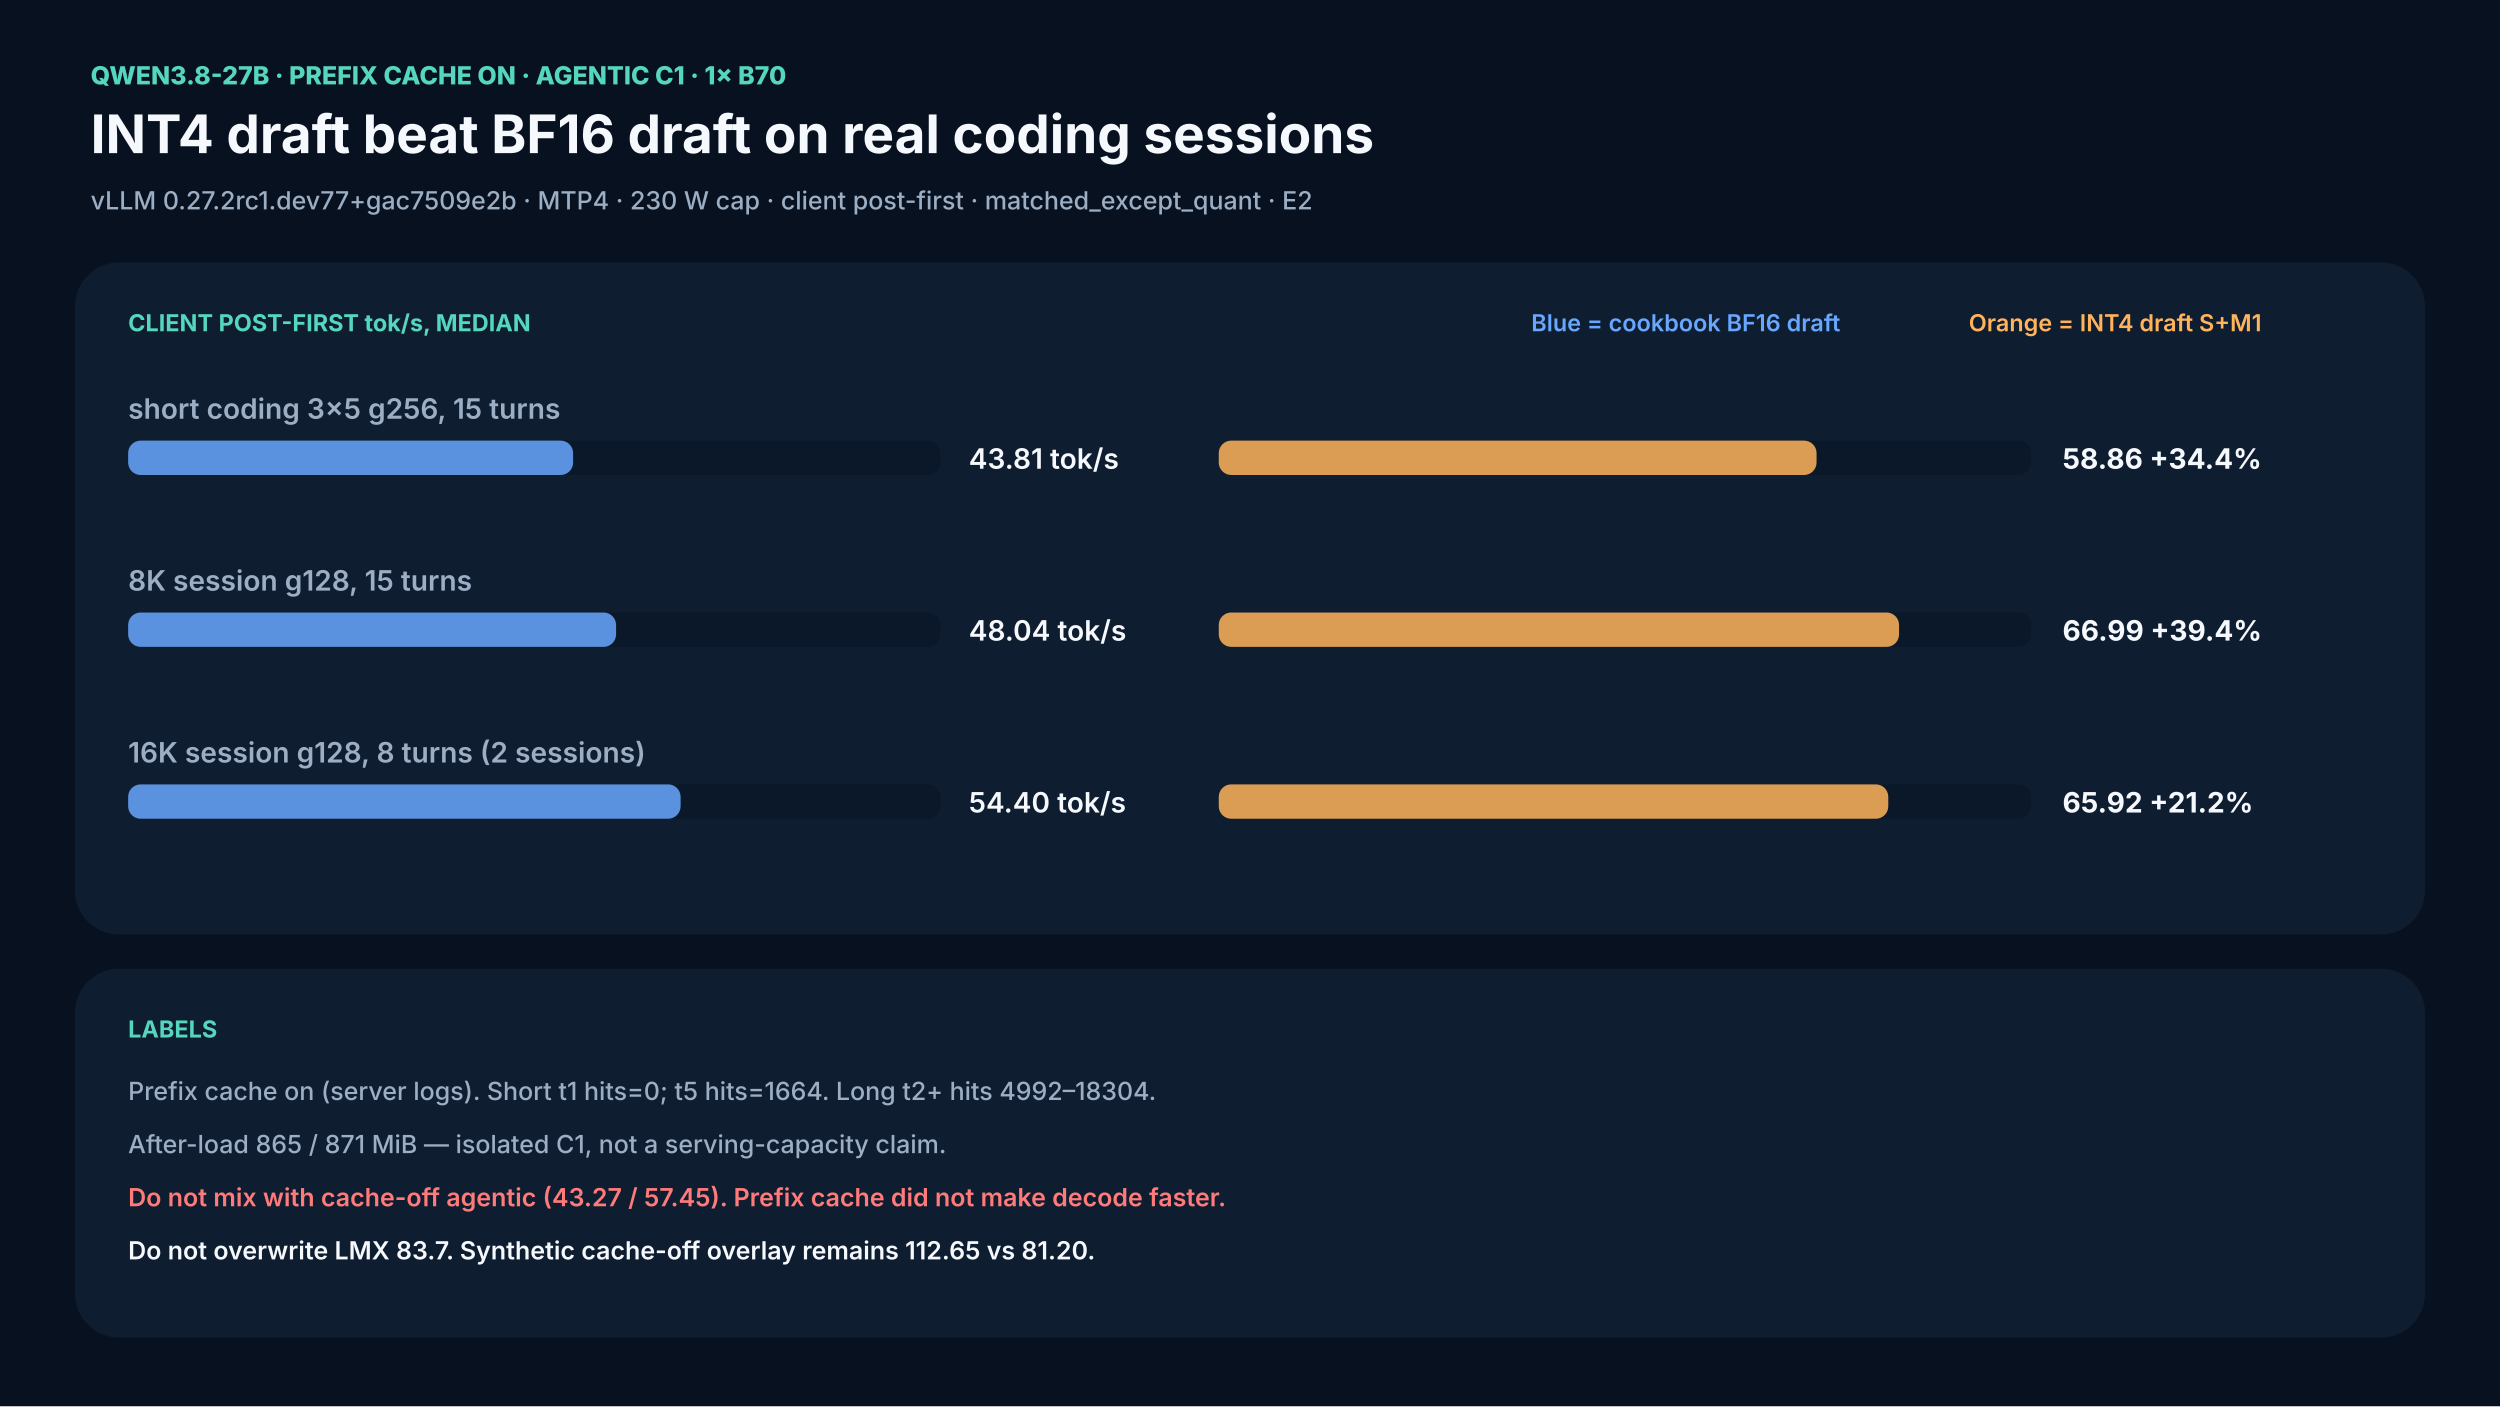
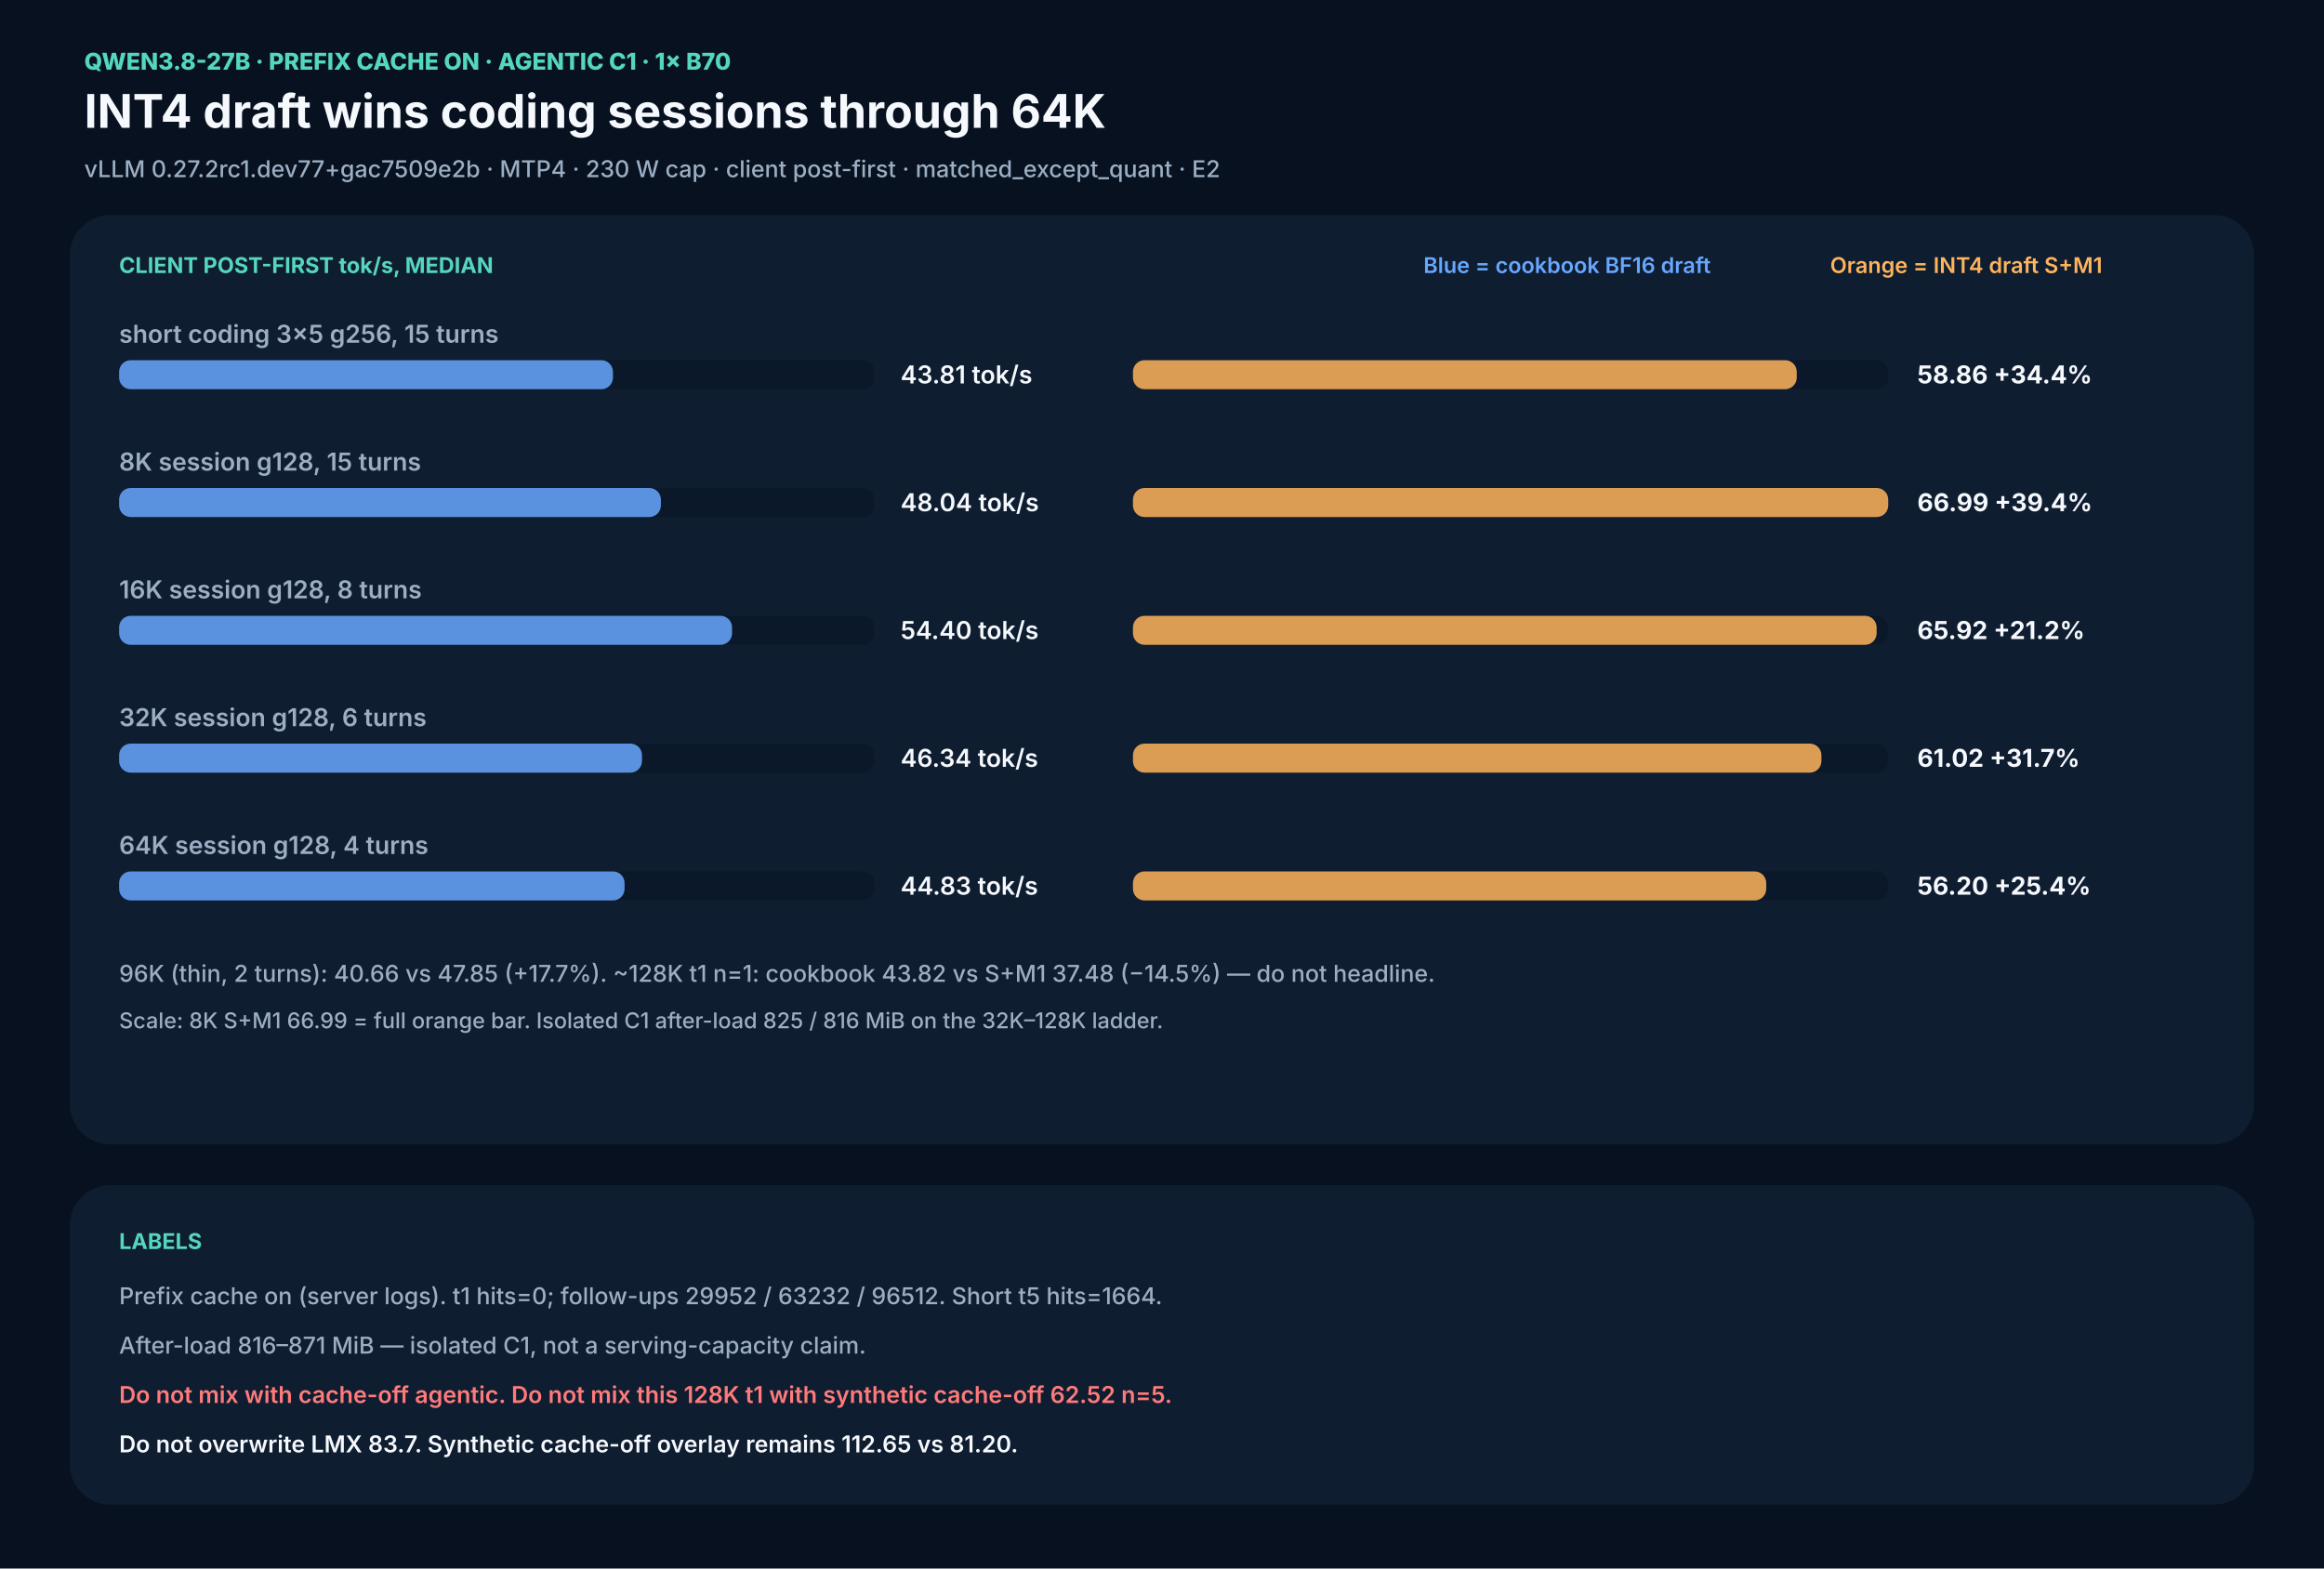
- <svg xmlns="http://www.w3.org/2000/svg" width="1600" height="900" viewBox="0 0 1600 900" role="img" aria-labelledby="title desc">
-   <rect width="1600" height="900" fill="#07111f" />
+ <svg xmlns="http://www.w3.org/2000/svg" width="1600" height="1080" viewBox="0 0 1600 1080" role="img" aria-labelledby="title desc">
+   <rect width="1600" height="1080" fill="#07111f" />
  <style>text{font-family:Inter,ui-sans-serif,system-ui,sans-serif;font-variant-numeric:tabular-nums}</style>
-   <text x="58" y="54" fill="#55d6be" font-size="16" font-weight="800" text-anchor="start">QWEN3.8-27B · PREFIX CACHE ON · AGENTIC C1 · 1× B70</text>
-   <text x="58" y="98" fill="#f5f8fc" font-size="34" font-weight="750" text-anchor="start">INT4 draft beat BF16 draft on real coding sessions</text>
-   <text x="58" y="134" fill="#9caec4" font-size="16" font-weight="500" text-anchor="start">vLLM 0.27.2rc1.dev77+gac7509e2b · MTP4 · 230 W cap · client post-first · matched_except_quant · E2</text>
-   <rect x="48" y="168" width="1504" height="430" rx="28" fill="#0f1d30" />
-   <text x="82" y="212" fill="#55d6be" font-size="15" font-weight="700" text-anchor="start">CLIENT POST-FIRST tok/s, MEDIAN</text>
-   <text x="980" y="212" fill="#68a7ff" font-size="15" font-weight="600" text-anchor="start">Blue = cookbook BF16 draft</text>
-   <text x="1260" y="212" fill="#ffb45c" font-size="15" font-weight="600" text-anchor="start">Orange = INT4 draft S+M1</text>
-   <text x="82" y="268" fill="#9caec4" font-size="18" font-weight="600" text-anchor="start">short coding 3×5 g256, 15 turns</text>
-   <rect x="82" y="282" width="520" height="22" rx="8" fill="#0b1829" />
-   <rect x="82" y="282" width="284.8" height="22" rx="8" fill="#68a7ff" opacity="0.85" />
-   <text x="620" y="300" fill="#f5f8fc" font-size="18" font-weight="600" text-anchor="start">43.81 tok/s</text>
-   <rect x="780" y="282" width="520" height="22" rx="8" fill="#0b1829" />
-   <rect x="780" y="282" width="382.6" height="22" rx="8" fill="#ffb45c" opacity="0.85" />
-   <text x="1320" y="300" fill="#f5f8fc" font-size="18" font-weight="700" text-anchor="start">58.86  +34.4%</text>
-   <text x="82" y="378" fill="#9caec4" font-size="18" font-weight="600" text-anchor="start">8K session g128, 15 turns</text>
-   <rect x="82" y="392" width="520" height="22" rx="8" fill="#0b1829" />
-   <rect x="82" y="392" width="312.3" height="22" rx="8" fill="#68a7ff" opacity="0.85" />
-   <text x="620" y="410" fill="#f5f8fc" font-size="18" font-weight="600" text-anchor="start">48.04 tok/s</text>
-   <rect x="780" y="392" width="520" height="22" rx="8" fill="#0b1829" />
-   <rect x="780" y="392" width="435.4" height="22" rx="8" fill="#ffb45c" opacity="0.85" />
-   <text x="1320" y="410" fill="#f5f8fc" font-size="18" font-weight="700" text-anchor="start">66.99  +39.4%</text>
-   <text x="82" y="488" fill="#9caec4" font-size="18" font-weight="600" text-anchor="start">16K session g128, 8 turns (2 sessions)</text>
-   <rect x="82" y="502" width="520" height="22" rx="8" fill="#0b1829" />
-   <rect x="82" y="502" width="353.6" height="22" rx="8" fill="#68a7ff" opacity="0.85" />
-   <text x="620" y="520" fill="#f5f8fc" font-size="18" font-weight="600" text-anchor="start">54.40 tok/s</text>
-   <rect x="780" y="502" width="520" height="22" rx="8" fill="#0b1829" />
-   <rect x="780" y="502" width="428.5" height="22" rx="8" fill="#ffb45c" opacity="0.85" />
-   <text x="1320" y="520" fill="#f5f8fc" font-size="18" font-weight="700" text-anchor="start">65.92  +21.2%</text>
-   <rect x="48" y="620" width="1504" height="236" rx="28" fill="#0f1d30" />
-   <text x="82" y="664" fill="#55d6be" font-size="15" font-weight="700" text-anchor="start">LABELS</text>
-   <text x="82" y="704" fill="#9caec4" font-size="16" font-weight="500" text-anchor="start">Prefix cache on (server logs). Short t1 hits=0; t5 hits=1664. Long t2+ hits 4992–18304.</text>
-   <text x="82" y="738" fill="#9caec4" font-size="16" font-weight="500" text-anchor="start">After-load 865 / 871 MiB — isolated C1, not a serving-capacity claim.</text>
-   <text x="82" y="772" fill="#ff7a7a" font-size="16" font-weight="600" text-anchor="start">Do not mix with cache-off agentic (43.27 / 57.45). Prefix cache did not make decode faster.</text>
-   <text x="82" y="806" fill="#f5f8fc" font-size="16" font-weight="600" text-anchor="start">Do not overwrite LMX 83.7. Synthetic cache-off overlay remains 112.65 vs 81.20.</text>
+   <text x="58" y="48" fill="#55d6be" font-size="16" font-weight="800" text-anchor="start">QWEN3.8-27B · PREFIX CACHE ON · AGENTIC C1 · 1× B70</text>
+   <text x="58" y="88" fill="#f5f8fc" font-size="32" font-weight="750" text-anchor="start">INT4 draft wins coding sessions through 64K</text>
+   <text x="58" y="122" fill="#9caec4" font-size="16" font-weight="500" text-anchor="start">vLLM 0.27.2rc1.dev77+gac7509e2b · MTP4 · 230 W cap · client post-first · matched_except_quant · E2</text>
+   <rect x="48" y="148" width="1504" height="640" rx="28" fill="#0f1d30" />
+   <text x="82" y="188" fill="#55d6be" font-size="15" font-weight="700" text-anchor="start">CLIENT POST-FIRST tok/s, MEDIAN</text>
+   <text x="980" y="188" fill="#68a7ff" font-size="15" font-weight="600" text-anchor="start">Blue = cookbook BF16 draft</text>
+   <text x="1260" y="188" fill="#ffb45c" font-size="15" font-weight="600" text-anchor="start">Orange = INT4 draft S+M1</text>
+   <text x="82" y="236" fill="#9caec4" font-size="17" font-weight="600" text-anchor="start">short coding 3×5 g256, 15 turns</text>
+   <rect x="82" y="248" width="520" height="20" rx="8" fill="#0b1829" />
+   <rect x="82" y="248" width="340" height="20" rx="8" fill="#68a7ff" opacity="0.85" />
+   <text x="620" y="264" fill="#f5f8fc" font-size="17" font-weight="600" text-anchor="start">43.81 tok/s</text>
+   <rect x="780" y="248" width="520" height="20" rx="8" fill="#0b1829" />
+   <rect x="780" y="248" width="457" height="20" rx="8" fill="#ffb45c" opacity="0.85" />
+   <text x="1320" y="264" fill="#f5f8fc" font-size="17" font-weight="700" text-anchor="start">58.86  +34.4%</text>
+   <text x="82" y="324" fill="#9caec4" font-size="17" font-weight="600" text-anchor="start">8K session g128, 15 turns</text>
+   <rect x="82" y="336" width="520" height="20" rx="8" fill="#0b1829" />
+   <rect x="82" y="336" width="373" height="20" rx="8" fill="#68a7ff" opacity="0.85" />
+   <text x="620" y="352" fill="#f5f8fc" font-size="17" font-weight="600" text-anchor="start">48.04 tok/s</text>
+   <rect x="780" y="336" width="520" height="20" rx="8" fill="#0b1829" />
+   <rect x="780" y="336" width="520" height="20" rx="8" fill="#ffb45c" opacity="0.85" />
+   <text x="1320" y="352" fill="#f5f8fc" font-size="17" font-weight="700" text-anchor="start">66.99  +39.4%</text>
+   <text x="82" y="412" fill="#9caec4" font-size="17" font-weight="600" text-anchor="start">16K session g128, 8 turns</text>
+   <rect x="82" y="424" width="520" height="20" rx="8" fill="#0b1829" />
+   <rect x="82" y="424" width="422" height="20" rx="8" fill="#68a7ff" opacity="0.85" />
+   <text x="620" y="440" fill="#f5f8fc" font-size="17" font-weight="600" text-anchor="start">54.40 tok/s</text>
+   <rect x="780" y="424" width="520" height="20" rx="8" fill="#0b1829" />
+   <rect x="780" y="424" width="512" height="20" rx="8" fill="#ffb45c" opacity="0.85" />
+   <text x="1320" y="440" fill="#f5f8fc" font-size="17" font-weight="700" text-anchor="start">65.92  +21.2%</text>
+   <text x="82" y="500" fill="#9caec4" font-size="17" font-weight="600" text-anchor="start">32K session g128, 6 turns</text>
+   <rect x="82" y="512" width="520" height="20" rx="8" fill="#0b1829" />
+   <rect x="82" y="512" width="360" height="20" rx="8" fill="#68a7ff" opacity="0.85" />
+   <text x="620" y="528" fill="#f5f8fc" font-size="17" font-weight="600" text-anchor="start">46.34 tok/s</text>
+   <rect x="780" y="512" width="520" height="20" rx="8" fill="#0b1829" />
+   <rect x="780" y="512" width="474" height="20" rx="8" fill="#ffb45c" opacity="0.85" />
+   <text x="1320" y="528" fill="#f5f8fc" font-size="17" font-weight="700" text-anchor="start">61.02  +31.7%</text>
+   <text x="82" y="588" fill="#9caec4" font-size="17" font-weight="600" text-anchor="start">64K session g128, 4 turns</text>
+   <rect x="82" y="600" width="520" height="20" rx="8" fill="#0b1829" />
+   <rect x="82" y="600" width="348" height="20" rx="8" fill="#68a7ff" opacity="0.85" />
+   <text x="620" y="616" fill="#f5f8fc" font-size="17" font-weight="600" text-anchor="start">44.83 tok/s</text>
+   <rect x="780" y="600" width="520" height="20" rx="8" fill="#0b1829" />
+   <rect x="780" y="600" width="436" height="20" rx="8" fill="#ffb45c" opacity="0.85" />
+   <text x="1320" y="616" fill="#f5f8fc" font-size="17" font-weight="700" text-anchor="start">56.20  +25.4%</text>
+   <text x="82" y="676" fill="#9caec4" font-size="16" font-weight="500" text-anchor="start">96K (thin, 2 turns): 40.66 vs 47.85 (+17.7%). ~128K t1 n=1: cookbook 43.82 vs S+M1 37.48 (−14.5%) — do not headline.</text>
+   <text x="82" y="708" fill="#9caec4" font-size="15" font-weight="500" text-anchor="start">Scale: 8K S+M1 66.99 = full orange bar. Isolated C1 after-load 825 / 816 MiB on the 32K–128K ladder.</text>
+   <rect x="48" y="816" width="1504" height="220" rx="28" fill="#0f1d30" />
+   <text x="82" y="860" fill="#55d6be" font-size="15" font-weight="700" text-anchor="start">LABELS</text>
+   <text x="82" y="898" fill="#9caec4" font-size="16" font-weight="500" text-anchor="start">Prefix cache on (server logs). t1 hits=0; follow-ups 29952 / 63232 / 96512. Short t5 hits=1664.</text>
+   <text x="82" y="932" fill="#9caec4" font-size="16" font-weight="500" text-anchor="start">After-load 816–871 MiB — isolated C1, not a serving-capacity claim.</text>
+   <text x="82" y="966" fill="#ff7a7a" font-size="16" font-weight="600" text-anchor="start">Do not mix with cache-off agentic. Do not mix this 128K t1 with synthetic cache-off 62.52 n=5.</text>
+   <text x="82" y="1000" fill="#f5f8fc" font-size="16" font-weight="600" text-anchor="start">Do not overwrite LMX 83.7. Synthetic cache-off overlay remains 112.65 vs 81.20.</text>
</svg>
